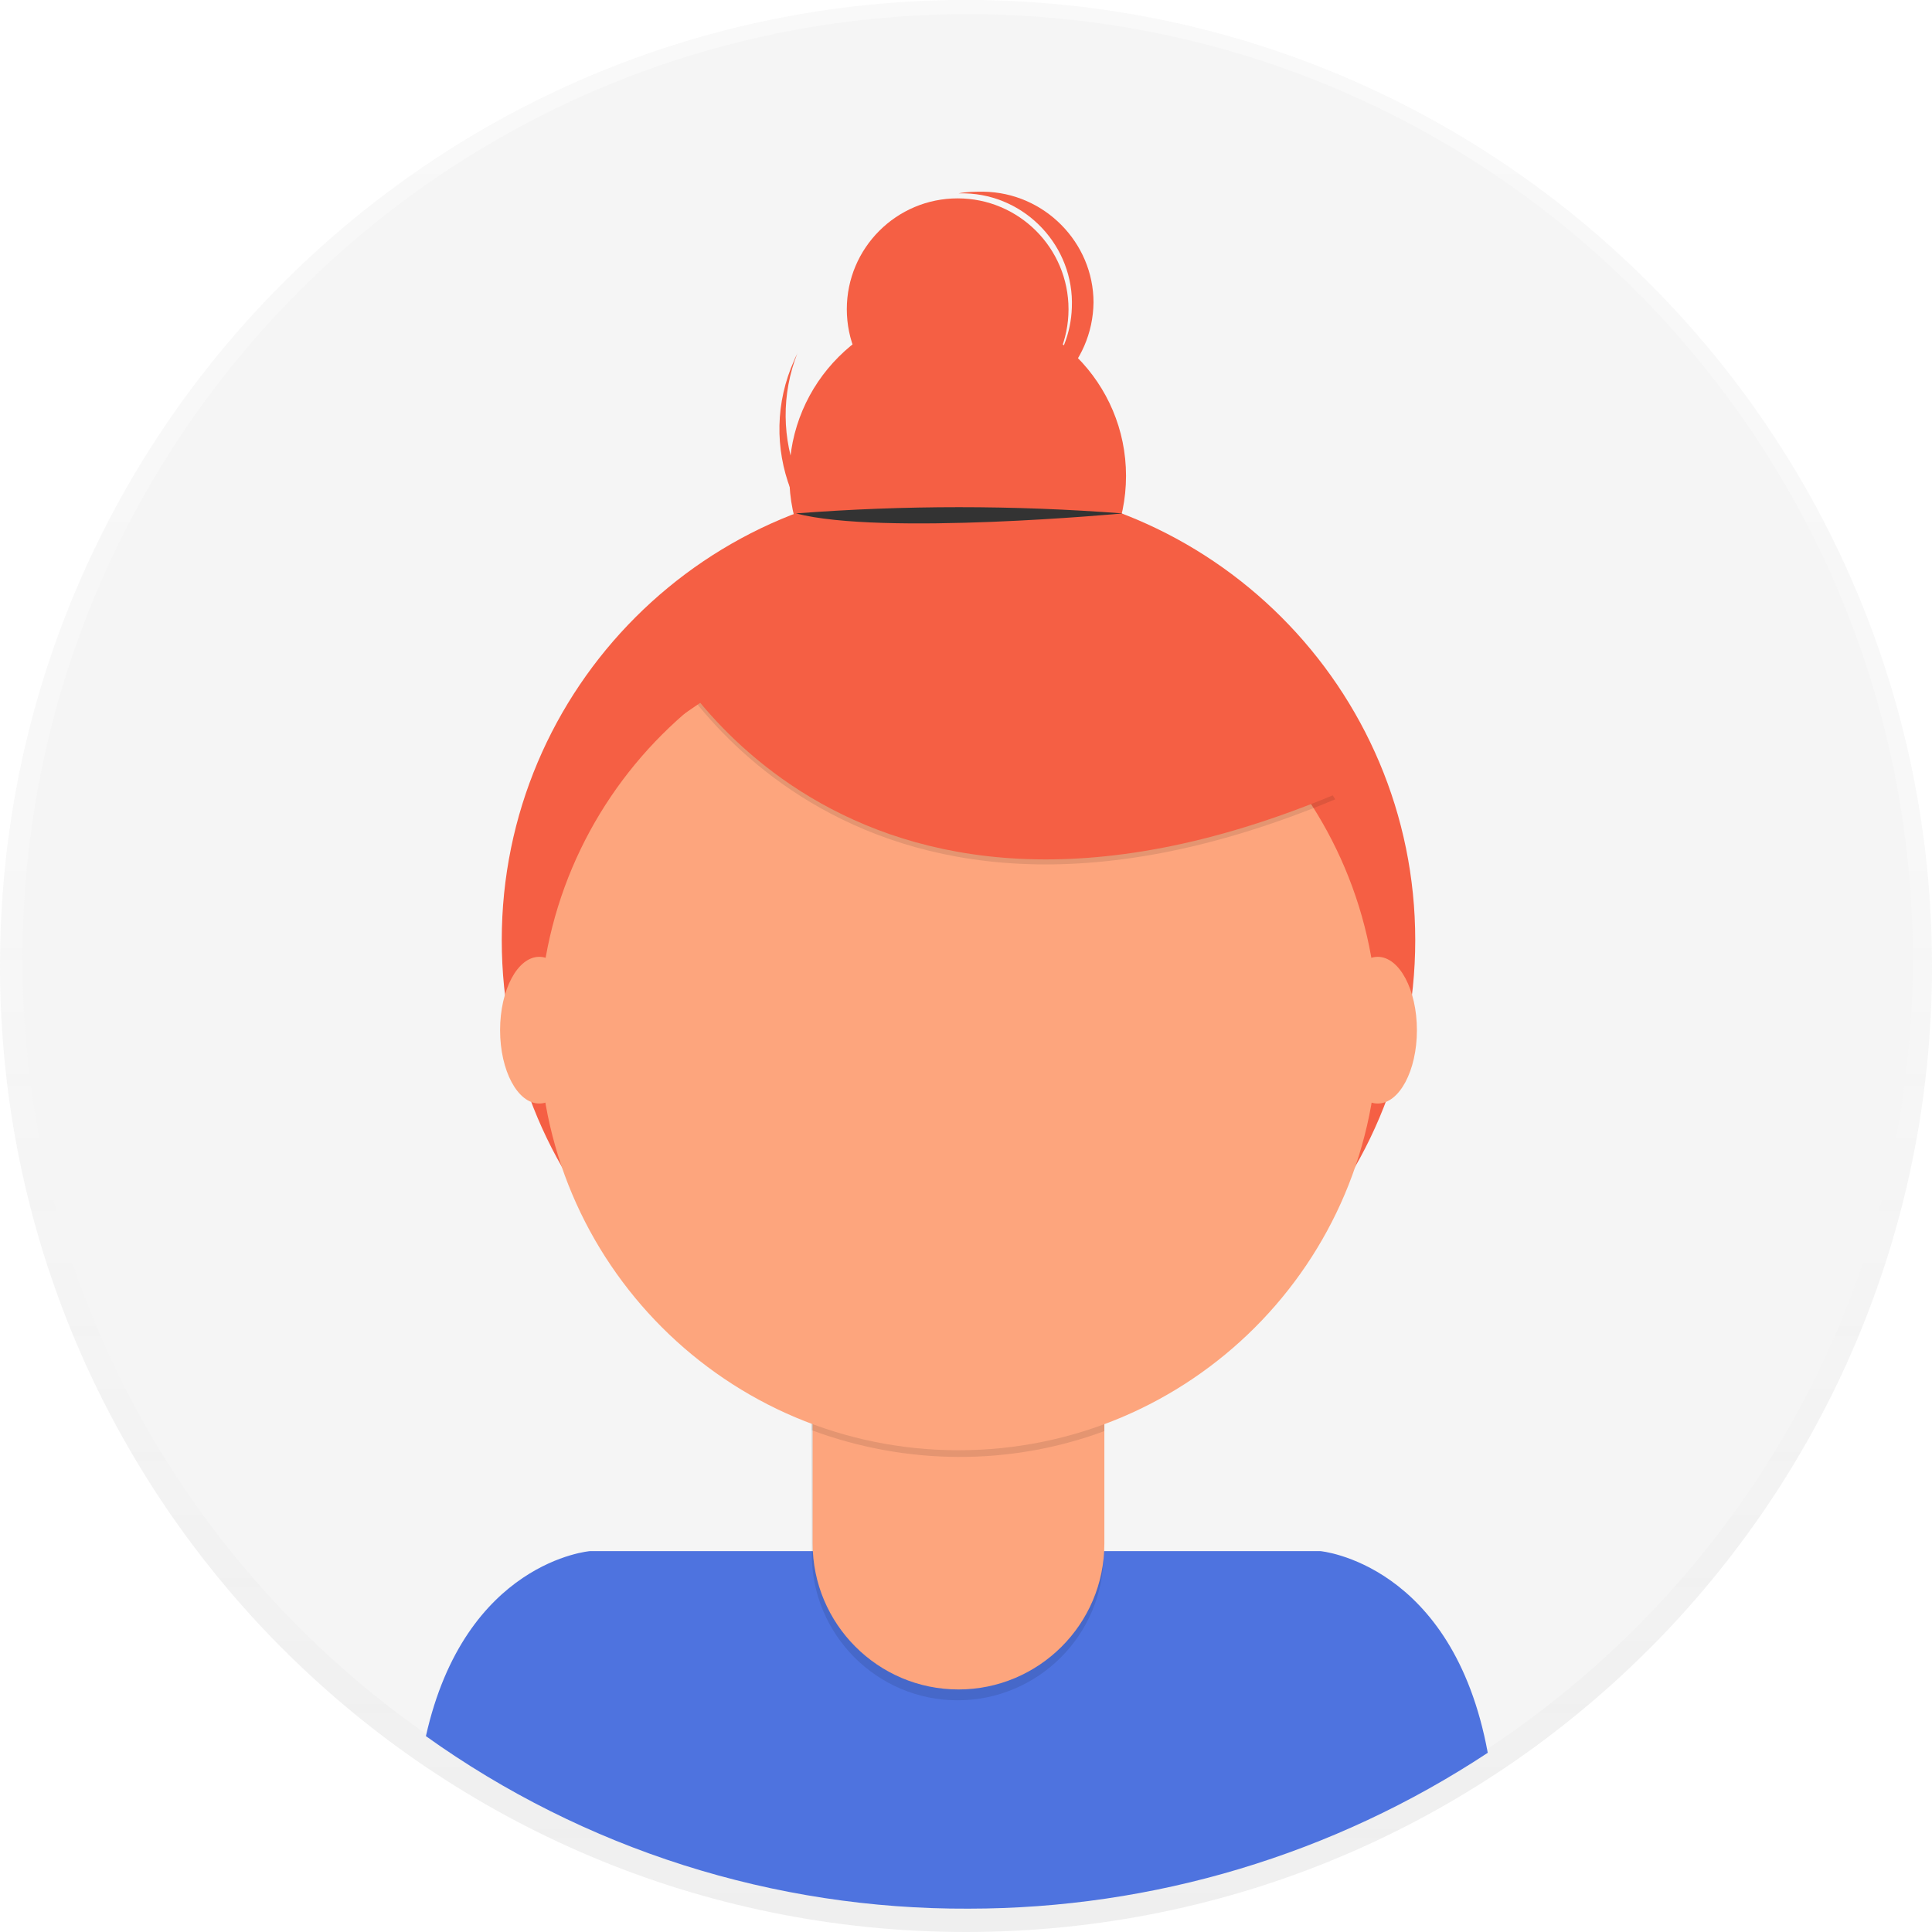
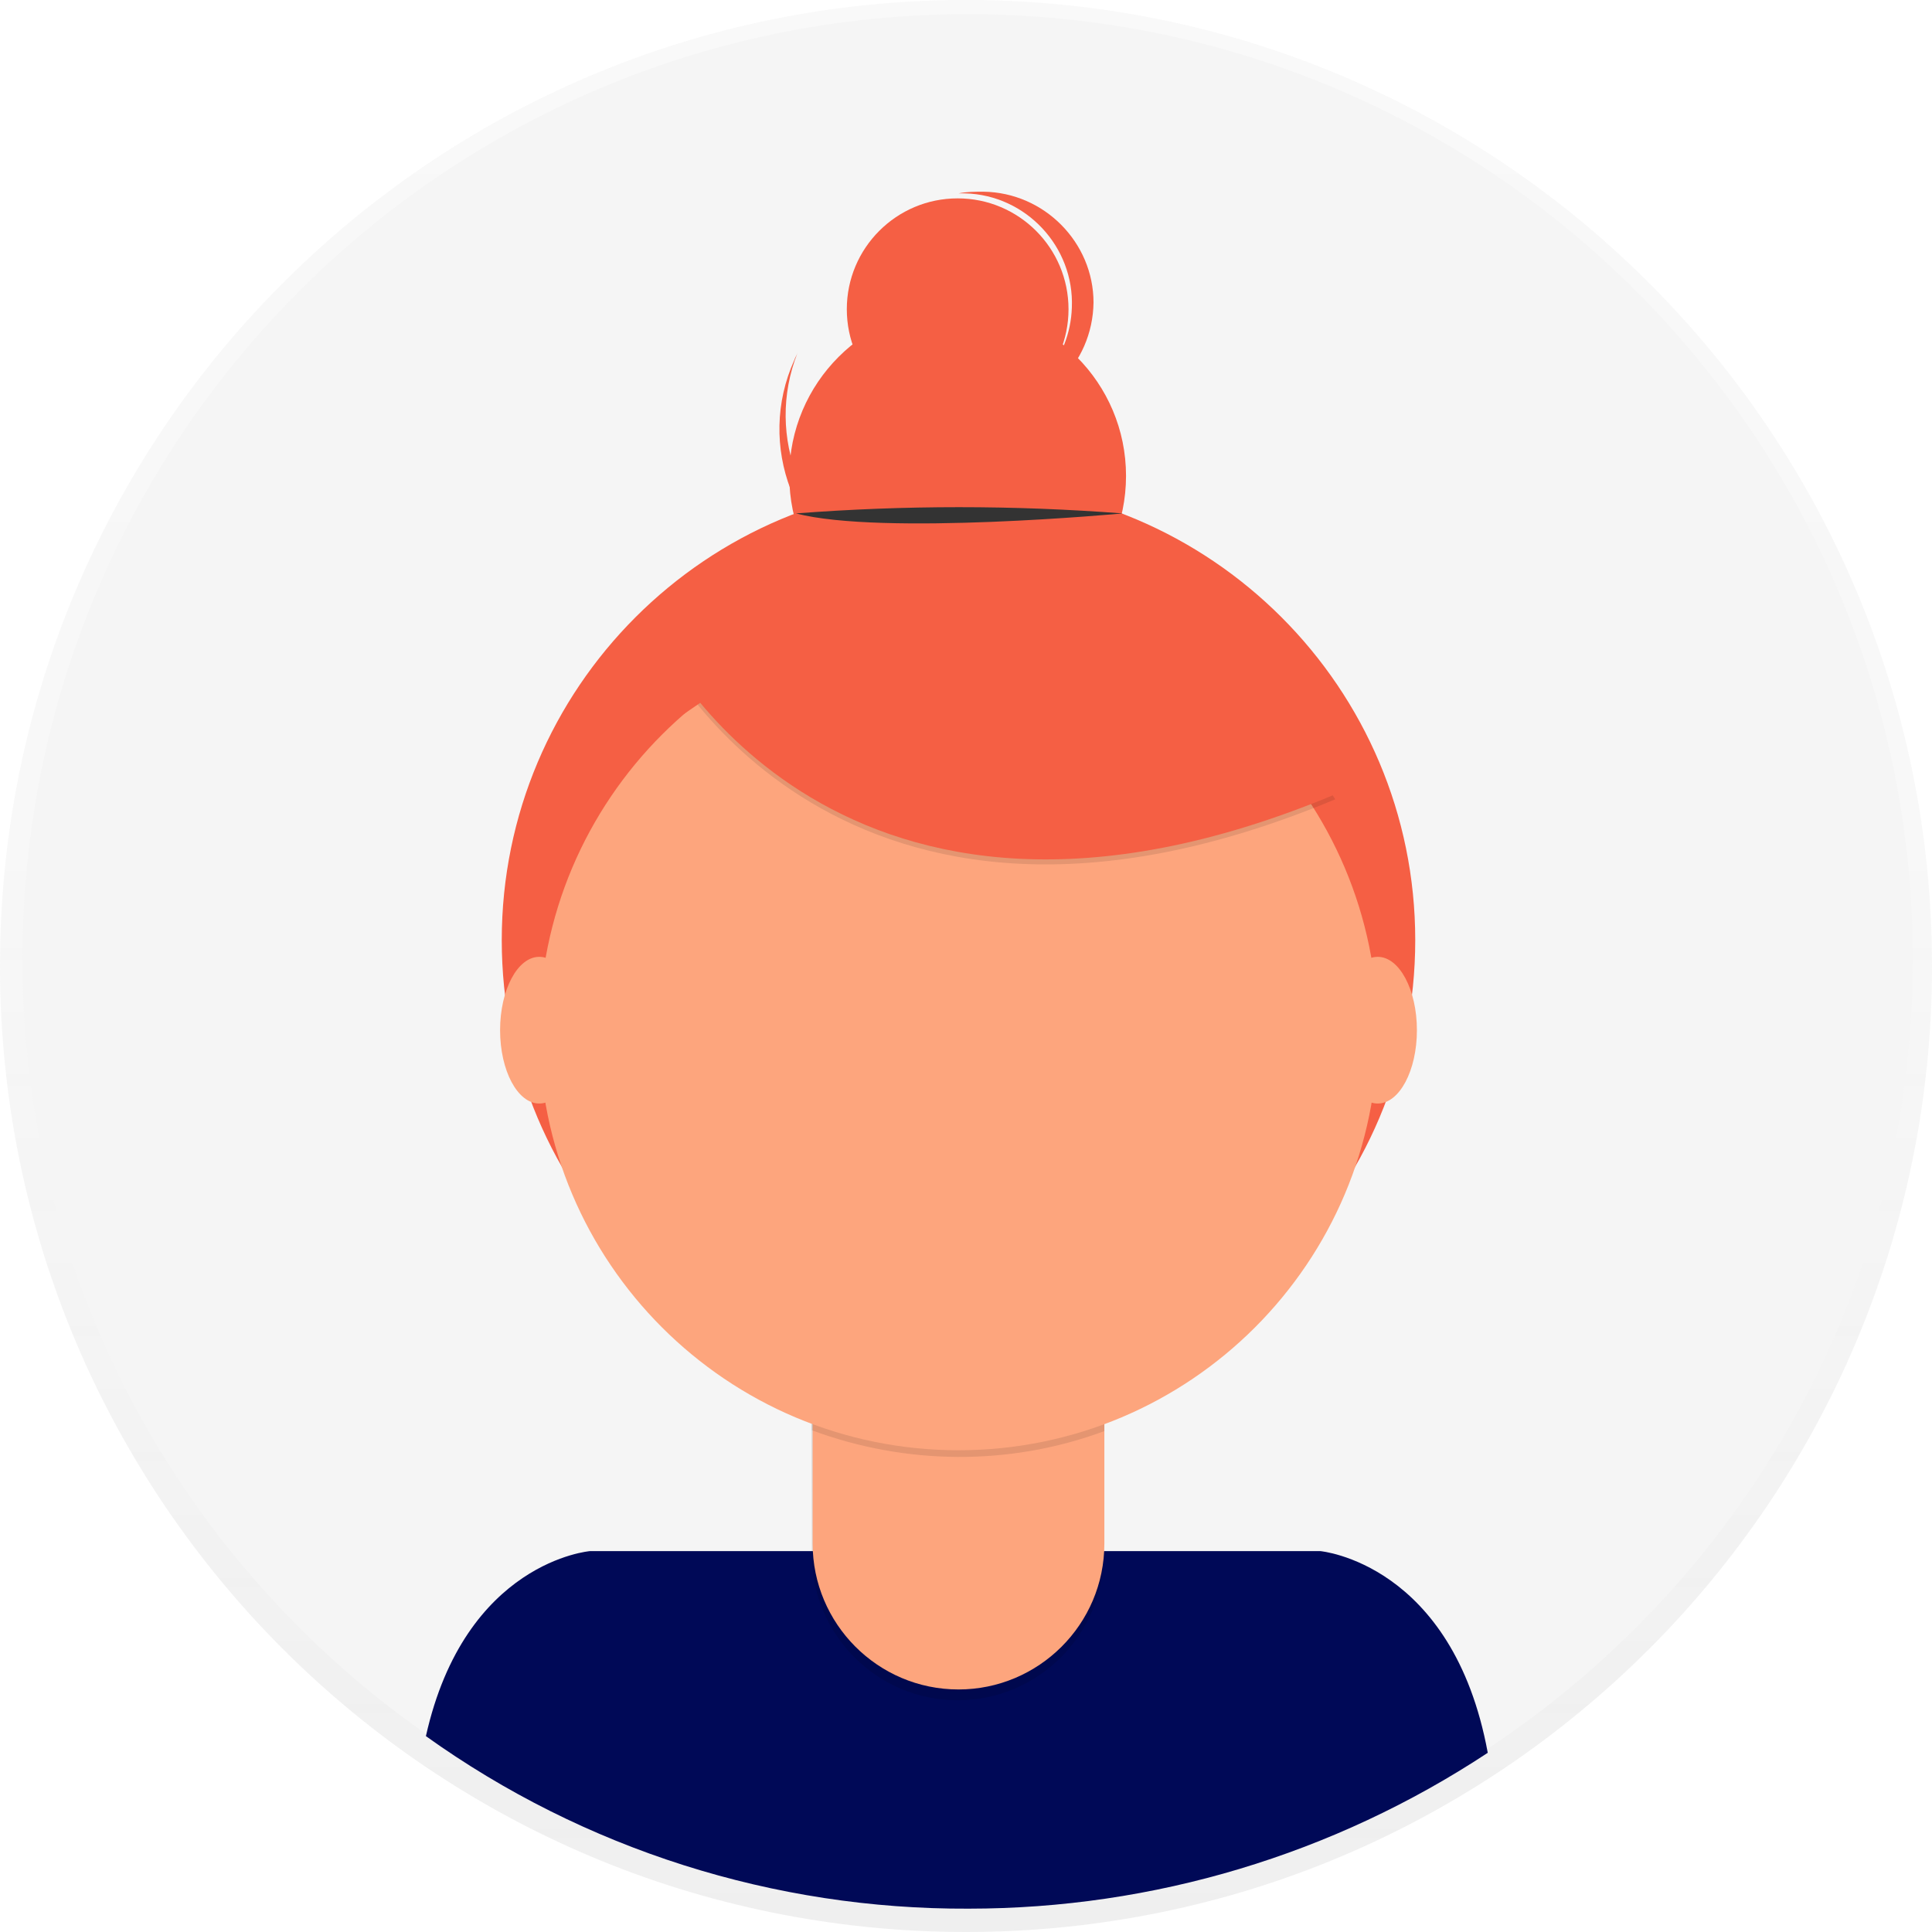
<svg xmlns="http://www.w3.org/2000/svg" version="1.1" id="_x38_8ce59e9-c4b8-4d1d-9d7a-ce0190159aa8" x="0px" y="0px" viewBox="0 0 231.8 231.8" style="enable-background:new 0 0 231.8 231.8;" xml:space="preserve">
  <style type="text/css">
	.st0{opacity:0.5;}
	.st1{fill:url(#SVGID_1_);}
	.st2{fill:#F5F5F5;}
- 	.st3{fill:#4E73DF;}
+ 	.st3{fill:#000957;}
	.st4{fill:#F55F44;}
	.st5{opacity:0.1;enable-background:new    ;}
	.st6{fill:#FDA57D;}
	.st7{fill:#333333;}
</style>
  <g class="st0">
    <linearGradient id="SVGID_1_" gradientUnits="userSpaceOnUse" x1="115.89" y1="9.36" x2="115.89" y2="241.14" gradientTransform="matrix(1 0 0 -1 0 241.14)">
      <stop offset="0" style="stop-color:#808080;stop-opacity:0.25" />
      <stop offset="0.54" style="stop-color:#808080;stop-opacity:0.12" />
      <stop offset="1" style="stop-color:#808080;stop-opacity:0.1" />
    </linearGradient>
    <circle class="st1" cx="115.9" cy="115.9" r="115.9" />
  </g>
  <circle class="st2" cx="116.1" cy="115.1" r="113.4" />
  <path class="st3" d="M116.2,229c22.2,0,43.8-6.5,62.3-18.7c-4.2-22.8-20.1-24.2-20.1-24.2H70.8c0,0-15,1.2-19.7,22.2  C70.1,221.9,92.9,229.1,116.2,229z" />
  <circle class="st4" cx="115" cy="112.8" r="54.8" />
  <path class="st5" d="M97.3,158.4h35.1l0,0v28.1c0,9.7-7.9,17.5-17.5,17.5l0,0l0,0c-9.7,0-17.5-7.9-17.5-17.5l0,0L97.3,158.4  L97.3,158.4z" />
  <path class="st6" d="M100.7,157.1h28.4c1.9,0,3.4,1.5,3.4,3.4l0,0v24.7c0,9.7-7.9,17.5-17.5,17.5l0,0l0,0c-9.7,0-17.5-7.9-17.5-17.5  l0,0v-24.7C97.4,158.6,98.8,157.1,100.7,157.1L100.7,157.1L100.7,157.1z" />
  <path class="st5" d="M97.4,171.6c11.3,4.2,23.8,4.3,35.1,0.1v-4.3H97.4V171.6z" />
  <circle class="st6" cx="115" cy="123.7" r="50.3" />
  <circle class="st4" cx="114.9" cy="57.1" r="20.2" />
  <circle class="st4" cx="114.9" cy="37.1" r="13.3" />
  <path class="st4" d="M106.2,68.2c-9.9-4.4-14.5-15.8-10.5-25.9c-0.1,0.3-0.3,0.6-0.4,0.9c-4.6,10.2,0,22.2,10.2,26.8  s22.2,0,26.8-10.2c0.1-0.3,0.2-0.6,0.4-0.9C127.6,68.5,116,72.6,106.2,68.2z" />
  <path class="st5" d="M79.2,77.9c0,0,21.2,43,81,18l-13.9-21.8l-24.7-8.9L79.2,77.9z" />
  <path class="st4" d="M79.2,77.3c0,0,21.2,43,81,18l-13.9-21.8l-24.7-8.9L79.2,77.3z" />
  <path class="st7" d="M95.5,61.6c13-1,26.1-1,39.2,0C134.7,61.6,105.8,64.3,95.5,61.6z" />
  <path class="st4" d="M118,23c-1,0-2,0-3,0.2h0.8c7.3,0.2,13.1,6.4,12.8,13.7c-0.2,6.2-4.7,11.5-10.8,12.6  c7.3,0.1,13.3-5.8,13.4-13.2C131.2,29.1,125.3,23.1,118,23L118,23z" />
  <ellipse class="st6" cx="64.7" cy="123.6" rx="4.7" ry="8.8" />
  <ellipse class="st6" cx="165.3" cy="123.6" rx="4.7" ry="8.8" />
  <polygon class="st4" points="76,78.6 85.8,73.5 88,81.6 82,85.7 " />
</svg>
